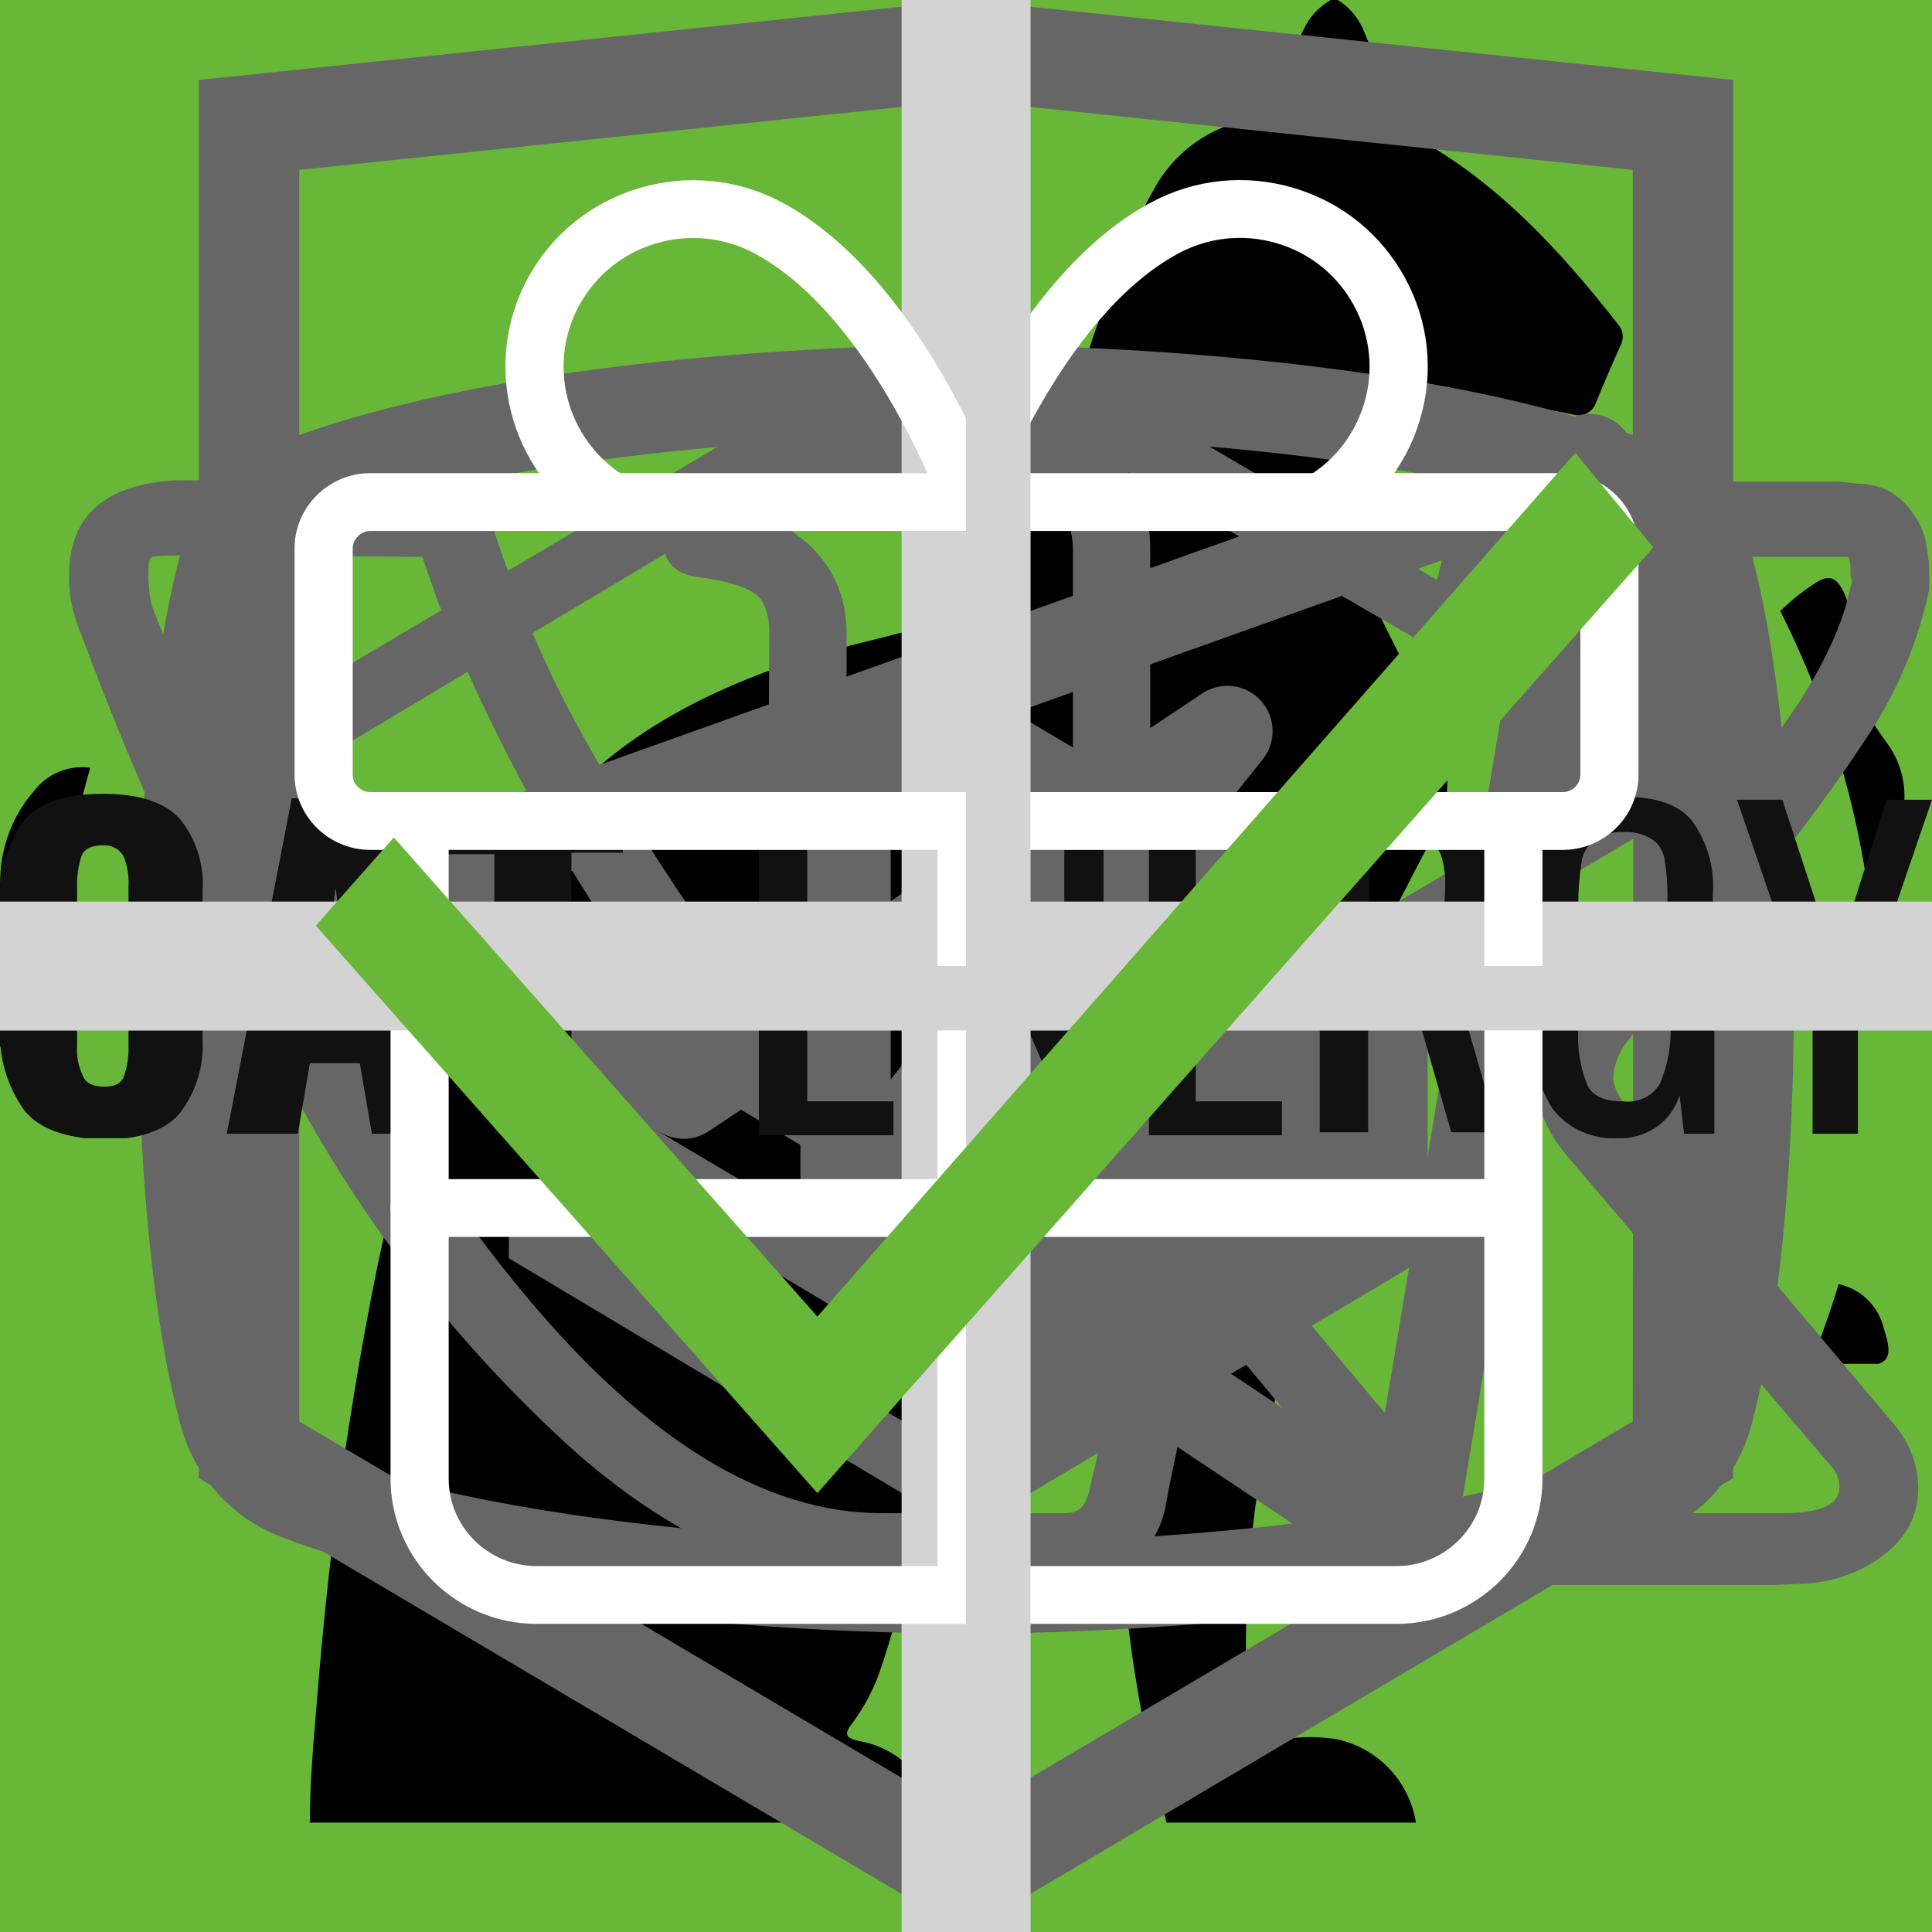
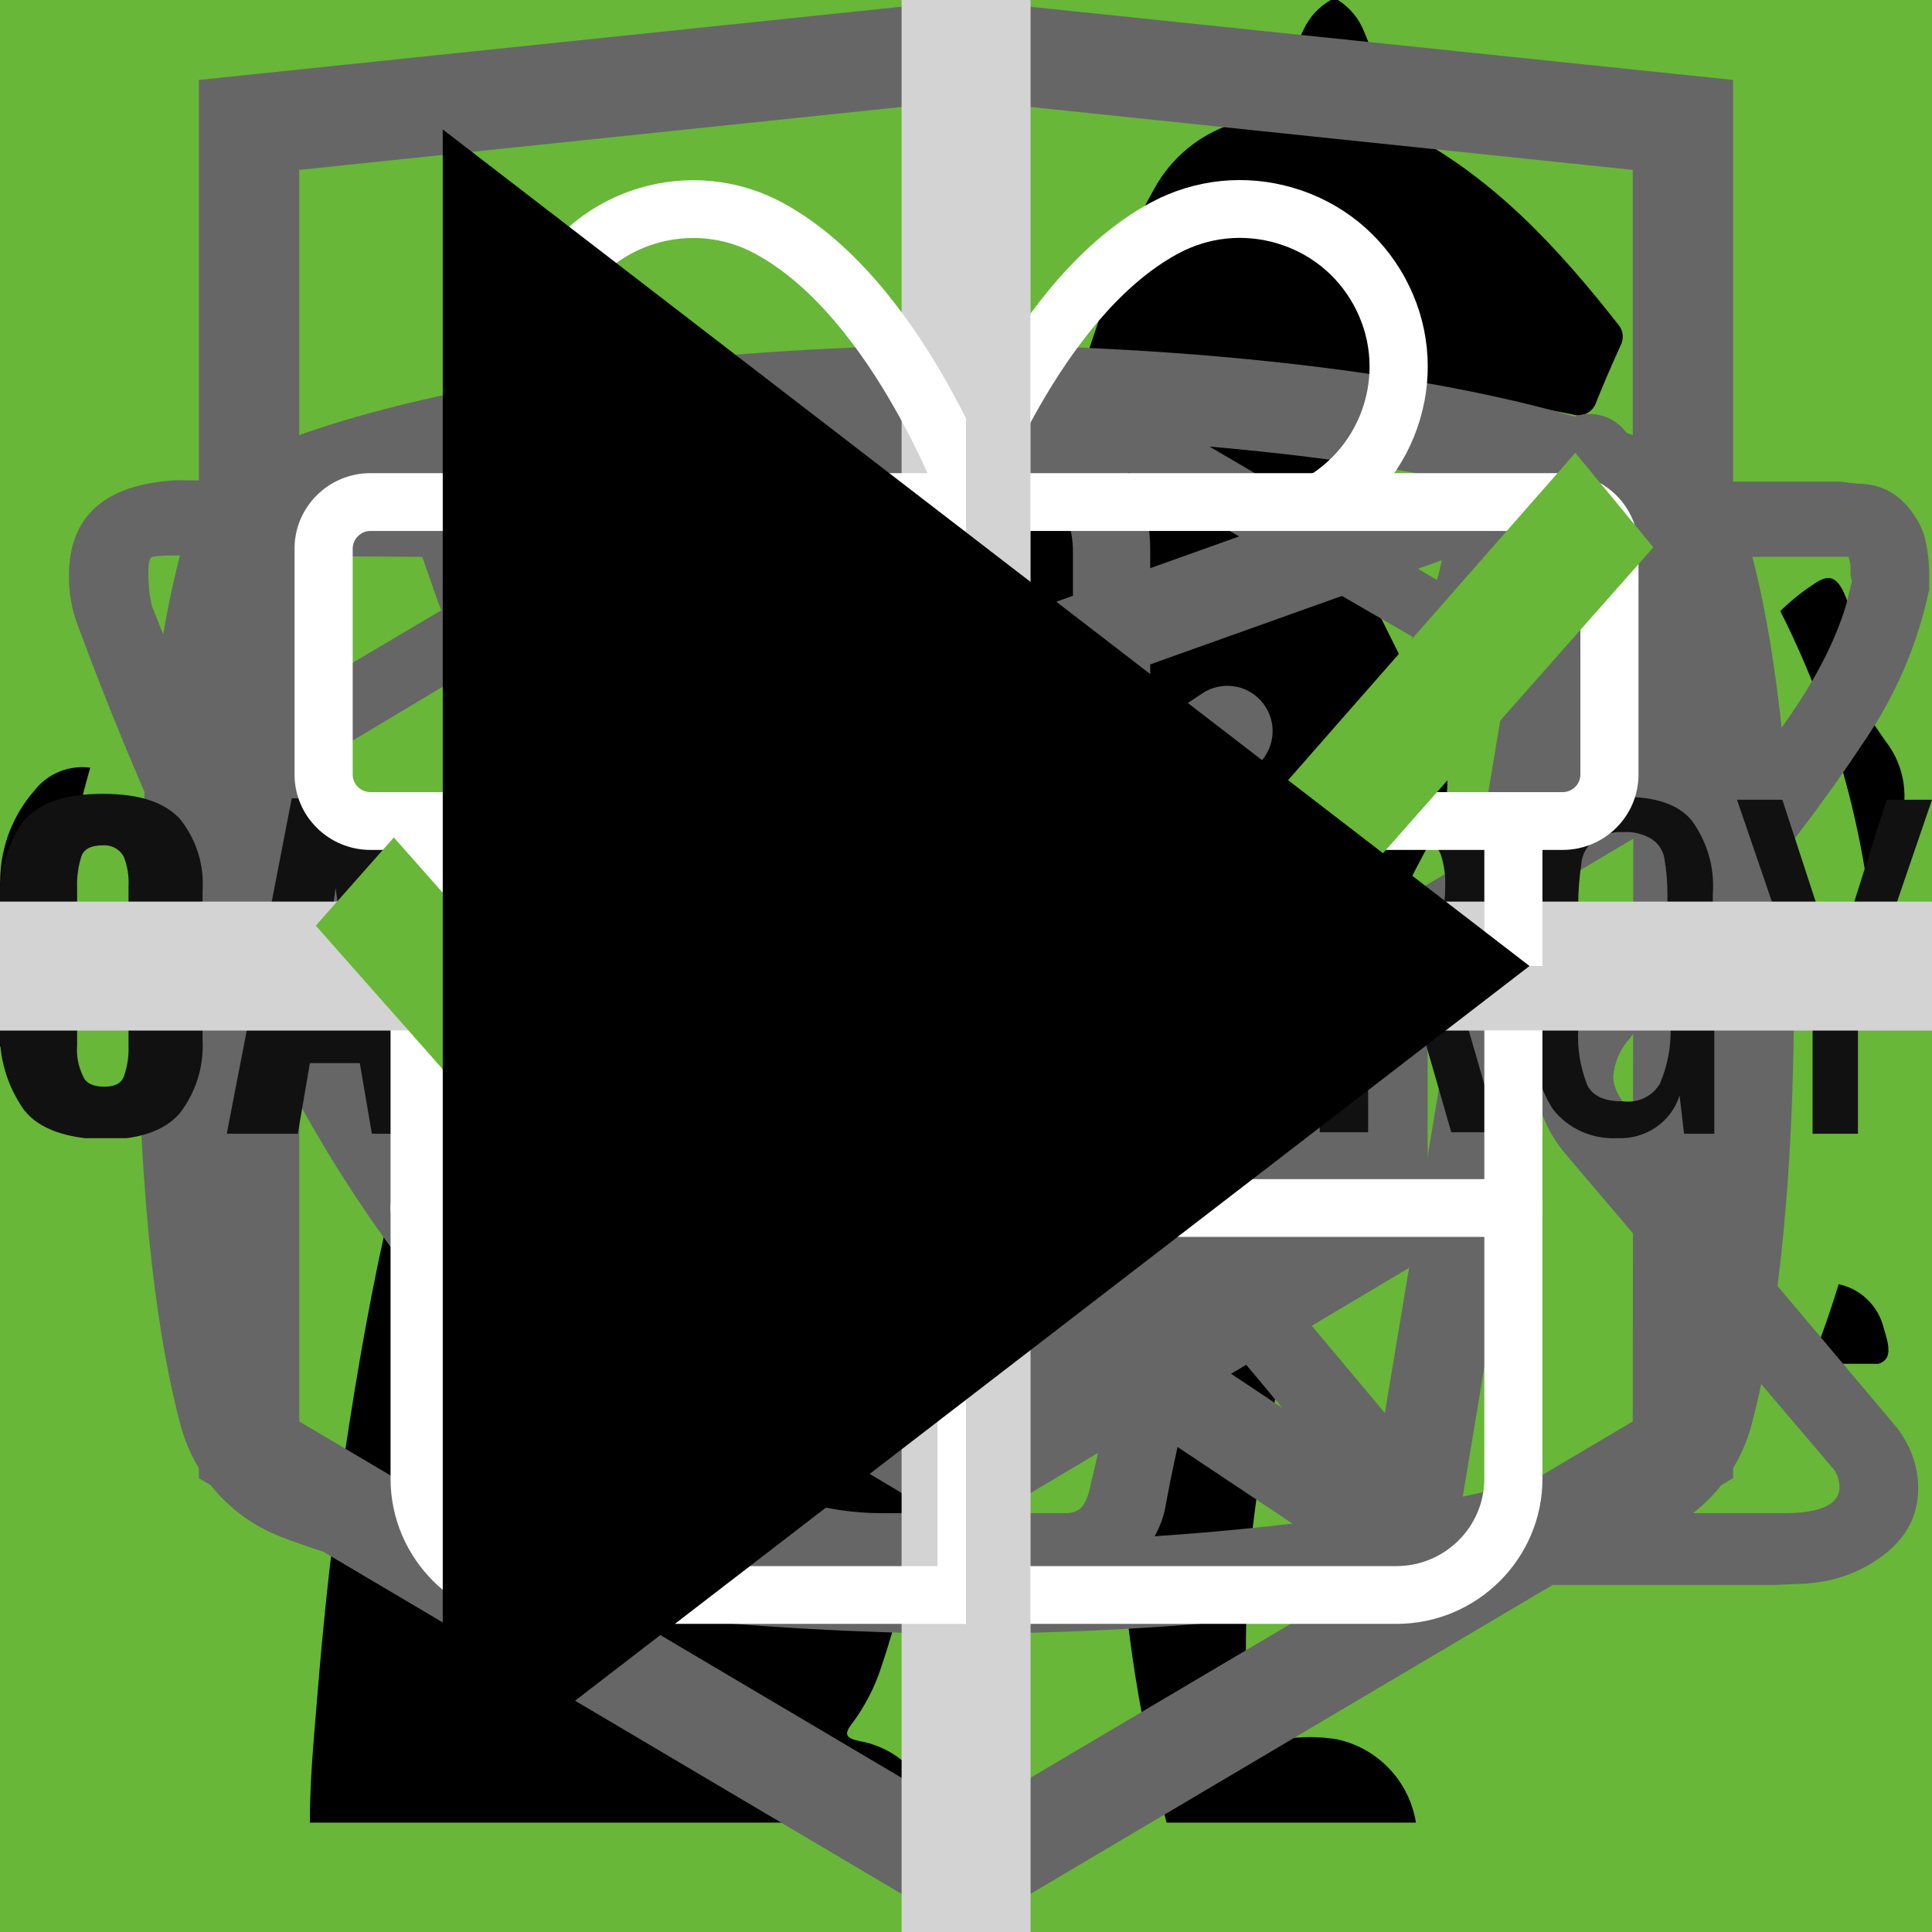
<svg xmlns="http://www.w3.org/2000/svg">
  <style>:root svg:not(:target) { display: none }</style>
  <svg viewBox="0 0 60 60" id="icon-benefit">
    <rect width="60" height="60" fill="#68B738" />
    <g clip-path="url(#clip0_95_18)">
      <path d="M42.844 16.767C42.743 16.317 42.365 16 41.932 16C41.931 16 41.929 16 41.927 16C36.989 16.033 24.982 16.916 20.134 24.38C17.616 28.258 17.399 33.293 19.49 39.345C19.506 39.392 19.538 39.424 19.56 39.467C18.813 41.44 18.523 42.753 18.516 42.79C18.407 43.33 18.73 43.862 19.237 43.978C19.302 43.993 19.368 44 19.433 44C19.866 44 20.255 43.679 20.349 43.21C20.369 43.108 22.758 32.837 31.203 26.832C31.634 26.526 31.75 25.905 31.462 25.445C31.175 24.985 30.593 24.86 30.162 25.168C25.373 28.573 22.424 33.176 20.69 36.824C19.448 32.246 19.774 28.447 21.676 25.519C25.419 19.755 34.298 18.365 39.658 18.071C38.505 19.872 37.245 23.174 37.245 29C37.245 32.12 36.415 34.522 34.78 36.14C32.159 38.731 27.901 38.974 24.787 38.724C24.269 38.679 23.82 39.095 23.781 39.646C23.741 40.196 24.128 40.676 24.644 40.718C25.267 40.769 25.933 40.8 26.625 40.8C29.796 40.8 33.494 40.137 36.054 37.606C38.089 35.595 39.12 32.7 39.12 29.001C39.12 19.902 42.336 17.905 42.352 17.896C42.742 17.687 42.946 17.219 42.844 16.767Z" fill="white" />
    </g>
    <defs>
      <clipPath id="clip0_95_18">
        <rect width="30" height="32" fill="white" transform="translate(15 14)" />
      </clipPath>
    </defs>
  </svg>
  <svg viewBox="0 0 60 60" id="icon-shift">
    <rect width="60" height="60" fill="#68B738" />
    <path fill-rule="evenodd" clip-rule="evenodd" d="M36.117 15.076C36.491 14.921 36.921 15.007 37.207 15.293C38.116 16.201 39.304 18.171 40.266 21.211C41.237 24.28 42 28.508 42 34C42 34.552 41.552 35 41 35H37.5V44C37.5 44.552 37.052 45 36.5 45C35.948 45 35.5 44.552 35.5 44V16C35.5 15.596 35.744 15.231 36.117 15.076ZM37.5 33H39.991C39.905 28.184 39.205 24.488 38.359 21.814C38.081 20.935 37.788 20.172 37.5 19.519V33Z" fill="white" />
    <path fill-rule="evenodd" clip-rule="evenodd" d="M23.5 15C24.052 15 24.5 15.448 24.5 16V44C24.5 44.552 24.052 45 23.5 45C22.948 45 22.5 44.552 22.5 44V16C22.5 15.448 22.948 15 23.5 15Z" fill="white" />
    <path fill-rule="evenodd" clip-rule="evenodd" d="M19 15C19.552 15 20 15.448 20 16V21.5C20 22.057 20.192 22.815 20.701 23.417C21.18 23.983 22.015 24.5 23.5 24.5C24.052 24.5 24.5 24.948 24.5 25.5C24.5 26.052 24.052 26.5 23.5 26.5C21.485 26.5 20.07 25.767 19.174 24.708C18.308 23.685 18 22.443 18 21.5V16C18 15.448 18.448 15 19 15Z" fill="white" />
    <path fill-rule="evenodd" clip-rule="evenodd" d="M28 15C27.448 15 27 15.448 27 16V21.5C27 22.057 26.808 22.815 26.299 23.417C25.82 23.983 24.985 24.5 23.5 24.5C22.948 24.5 22.5 24.948 22.5 25.5C22.5 26.052 22.948 26.5 23.5 26.5C25.514 26.5 26.93 25.767 27.826 24.708C28.692 23.685 29 22.443 29 21.5V16C29 15.448 28.552 15 28 15Z" fill="white" />
  </svg>
  <svg viewBox="0 0 60 60" id="icon-time">
    <rect width="60" height="60" fill="#68B738" />
    <path d="M23.121 15C22.054 15 22.054 16.583 23.121 16.583H29.788V18.187C22.961 18.62 17.563 24.414 17.563 31.485C17.563 35.496 19.312 39.116 22.075 41.554C22.555 41.976 22.619 42.725 22.182 43.19L20.646 44.741C19.899 45.427 21.008 46.493 21.68 45.744L23.686 43.707C24.038 43.369 24.561 43.285 24.998 43.496C26.723 44.34 28.619 44.784 30.543 44.795C32.467 44.806 34.369 44.383 36.103 43.559C36.53 43.348 37.063 43.432 37.405 43.77L39.346 45.744C40.029 46.377 41.01 45.427 40.392 44.741L38.941 43.264C38.493 42.81 38.557 42.06 39.047 41.628C40.503 40.358 41.667 38.796 42.462 37.045C43.257 35.294 43.664 33.394 43.656 31.475C43.656 24.404 38.226 18.599 31.388 18.187V16.583H38.055C39.122 16.583 39.122 15 38.055 15H23.121ZM19.003 31.475C19.003 24.942 24.198 19.654 30.609 19.654C37.01 19.654 42.205 24.942 42.205 31.475C42.205 38.018 37.01 43.316 30.609 43.316C24.209 43.316 19.003 38.018 19.003 31.475ZM29.799 23.38C29.799 22.282 31.463 22.282 31.463 23.38V32.013C31.463 32.237 31.373 32.452 31.213 32.61C31.053 32.768 30.836 32.857 30.609 32.857C30.396 32.857 30.192 32.774 30.04 32.626C29.888 32.478 29.801 32.277 29.799 32.066V23.38ZM24.806 25.997C25.114 25.997 25.41 25.876 25.628 25.66C25.846 25.445 25.969 25.152 25.969 24.847C25.969 24.542 25.846 24.249 25.628 24.033C25.41 23.818 25.114 23.697 24.806 23.697C24.518 23.724 24.251 23.856 24.057 24.068C23.862 24.28 23.755 24.556 23.755 24.842C23.755 25.128 23.862 25.403 24.057 25.615C24.251 25.827 24.518 25.959 24.806 25.987V25.997ZM36.402 25.997C36.71 25.997 37.006 25.876 37.224 25.66C37.442 25.445 37.565 25.152 37.565 24.847C37.565 24.542 37.442 24.249 37.224 24.033C37.006 23.818 36.71 23.697 36.402 23.697C36.114 23.724 35.847 23.856 35.652 24.068C35.458 24.28 35.35 24.556 35.35 24.842C35.35 25.128 35.458 25.403 35.652 25.615C35.847 25.827 36.114 25.959 36.402 25.987V25.997ZM25.969 38.588C25.969 40.118 23.643 40.118 23.643 38.588C23.643 37.058 25.969 37.058 25.969 38.588ZM30.609 42.029C30.771 42.044 30.933 42.026 31.087 41.975C31.241 41.925 31.382 41.843 31.502 41.735C31.622 41.627 31.718 41.496 31.784 41.349C31.849 41.203 31.883 41.044 31.883 40.884C31.883 40.723 31.849 40.565 31.784 40.418C31.718 40.272 31.622 40.14 31.502 40.032C31.382 39.924 31.241 39.843 31.087 39.792C30.933 39.741 30.771 39.723 30.609 39.739C30.322 39.766 30.054 39.898 29.86 40.11C29.666 40.322 29.558 40.598 29.558 40.884C29.558 41.17 29.666 41.446 29.86 41.657C30.054 41.869 30.322 42.001 30.609 42.029ZM22.491 31.644C22.507 31.803 22.488 31.964 22.437 32.117C22.386 32.269 22.303 32.409 22.194 32.527C22.085 32.646 21.953 32.741 21.804 32.806C21.656 32.871 21.496 32.904 21.334 32.904C21.172 32.904 21.011 32.871 20.863 32.806C20.715 32.741 20.582 32.646 20.473 32.527C20.364 32.409 20.281 32.269 20.23 32.117C20.179 31.964 20.161 31.803 20.176 31.644C20.204 31.359 20.338 31.095 20.552 30.902C20.766 30.71 21.045 30.603 21.334 30.603C21.623 30.603 21.902 30.71 22.116 30.902C22.33 31.095 22.463 31.359 22.491 31.644ZM39.879 32.794C40.041 32.809 40.204 32.791 40.357 32.741C40.511 32.69 40.653 32.608 40.773 32.5C40.892 32.393 40.988 32.261 41.054 32.114C41.12 31.968 41.154 31.809 41.154 31.649C41.154 31.489 41.12 31.33 41.054 31.183C40.988 31.037 40.892 30.905 40.773 30.797C40.653 30.69 40.511 30.608 40.357 30.557C40.204 30.507 40.041 30.488 39.879 30.504C39.592 30.531 39.325 30.664 39.13 30.875C38.936 31.087 38.828 31.363 38.828 31.649C38.828 31.935 38.936 32.211 39.13 32.422C39.325 32.634 39.592 32.767 39.879 32.794ZM37.565 38.599C37.565 40.118 35.239 40.118 35.239 38.588C35.239 37.058 37.565 37.058 37.565 38.588V38.599Z" fill="white" />
  </svg>
  <svg viewBox="0 0 60 60" id="icon-cooking">
    <rect width="60" height="60" fill="#68B738" />
    <path d="M28.375 16C26.744 16 25.475 17.359 25.475 19.081C25.475 20.803 26.744 22.163 28.375 22.163C30.006 22.163 31.275 20.803 31.275 19.081C31.275 17.359 30.006 16 28.375 16ZM28.375 17.178C29.372 17.178 30.097 18.021 30.097 19.081C30.097 20.078 29.308 20.984 28.375 20.984C27.378 20.984 26.653 20.142 26.653 19.081C26.653 18.084 27.433 17.178 28.375 17.178ZM17.5 40.741C17.5 41.919 17.908 42.916 18.859 43.731C19.856 44.583 21.034 44.511 21.034 44.511H40.066C40.845 44.511 41.878 44.13 42.694 43.061C43.537 42.064 43.482 40.704 43.482 40.704V23.486C43.482 23.051 43.373 22.887 42.739 22.887C42.105 22.887 42.05 23.159 42.05 23.477V40.695C42.032 40.994 41.978 41.783 41.307 42.417C40.573 43.042 39.857 42.961 39.857 42.961C39.857 42.961 21.732 42.961 20.826 42.934C20.482 42.87 19.92 42.743 19.376 42.028C18.868 41.303 18.968 40.396 18.968 40.396V23.177C18.968 22.715 18.733 22.543 18.243 22.543C17.754 22.543 17.5 22.715 17.5 23.123V40.741ZM33.812 24.428C32.725 24.664 31.637 24.809 29.553 26.784C27.469 28.778 25.928 28.688 24.387 28.597C22.847 28.506 21.216 27.056 20.944 26.694C20.608 26.34 20.038 26.576 19.856 26.812C19.702 27.047 19.702 27.455 19.965 27.808C21.234 28.987 22.412 29.893 24.677 30.074C26.943 30.292 29.118 29.267 30.568 27.808C32.018 26.358 32.743 26.087 33.831 25.905C36.459 25.488 37.999 26.522 38.906 27.174C39.903 28.262 40.174 27.953 40.446 27.645C40.99 26.929 40.22 26.377 39.359 25.742C37.546 24.564 35.824 24.111 33.831 24.473L33.812 24.428ZM24.75 31.587C23.572 31.587 22.666 32.584 22.666 33.853C22.666 35.122 23.572 36.119 24.75 36.119C25.928 36.119 26.834 35.122 26.834 33.853C26.834 32.584 25.928 31.587 24.75 31.587ZM36.531 32.367C34.991 32.367 33.722 33.726 33.722 35.358C33.722 36.989 34.991 38.348 36.531 38.348C38.072 38.348 39.341 36.989 39.341 35.358C39.341 33.726 38.072 32.367 36.531 32.367ZM36.531 33.817C37.329 33.817 37.981 34.515 37.981 35.358C37.981 36.218 37.329 36.898 36.531 36.898C35.734 36.898 35.081 36.2 35.081 35.358C35.081 34.497 35.734 33.817 36.531 33.817Z" fill="white" />
  </svg>
  <svg viewBox="0 0 24 12" id="arrow">
    <line y1="6" x2="18" y2="6" stroke="black" stroke-width="2" />
    <path d="M24 6L17.25 11.196L17.25 0.804L24 6Z" fill="black" />
  </svg>
  <svg viewBox="0 0 68 50" id="icon-cat-coming">
    <circle cx="34" cy="25" r="25" fill="#68B738" />
    <g clip-path="url(#clip0_93650_939)">
      <path d="M61.559 13.878C62.136 12.96 62.904 12.176 63.809 11.578C64.309 11.228 64.609 11.228 64.909 11.878C65.309 12.828 65.659 13.828 65.359 14.878C65.305 15.056 65.294 15.245 65.329 15.428C65.364 15.611 65.443 15.783 65.559 15.928C65.859 16.328 66.109 16.728 66.359 17.078C66.699 17.51 66.92 18.024 66.999 18.568C67.078 19.112 67.013 19.668 66.809 20.178C66.626 20.674 66.591 21.213 66.709 21.728C66.809 22.223 66.809 22.733 66.709 23.228C66.669 23.599 66.519 23.949 66.278 24.234C66.038 24.519 65.718 24.726 65.359 24.828C64.72 24.95 64.149 25.307 63.759 25.828C63.712 25.905 63.646 25.969 63.567 26.012C63.488 26.056 63.399 26.079 63.309 26.078C62.709 26.178 61.209 24.828 61.209 24.228V23.928C61.259 22.128 61.159 21.978 59.509 21.228C59.164 21.107 58.854 20.9 58.609 20.628C58.309 20.228 57.909 20.278 57.459 20.428C57.009 20.578 56.759 20.878 56.809 21.378C56.96 22.589 57.01 23.81 56.959 25.028C56.962 25.168 56.997 25.304 57.059 25.428C58.609 27.678 59.209 30.328 59.959 32.878C60.559 34.828 61.659 35.878 63.659 36.028C63.979 36.054 64.297 36.104 64.609 36.178C65.02 36.244 65.402 36.432 65.705 36.717C66.008 37.003 66.218 37.372 66.309 37.778C66.659 38.828 66.459 39.078 65.409 39.078H62.159C61.738 39.1 61.326 38.956 61.009 38.678C60.503 38.251 59.928 37.913 59.309 37.678C58.625 37.426 58.032 36.973 57.609 36.378C57.023 35.56 56.353 34.806 55.609 34.128C54.209 32.678 52.709 31.278 51.409 29.778C50.419 28.756 49.849 27.401 49.809 25.978C49.809 25.528 49.709 25.328 49.209 25.528C49.059 25.623 48.886 25.675 48.709 25.678C47.309 25.678 46.609 26.528 46.109 27.778C45.659 28.828 45.059 29.828 44.509 30.878C44.197 31.536 44.027 32.251 44.009 32.978C44.009 34.178 44.309 34.578 45.409 34.978C46.109 35.228 46.759 35.478 47.109 36.178C47.509 36.978 47.409 37.178 46.559 37.228H43.159C42.963 37.248 42.766 37.205 42.596 37.106C42.425 37.008 42.29 36.858 42.209 36.678L41.309 35.178C41.044 34.787 40.874 34.339 40.813 33.87C40.752 33.401 40.802 32.925 40.959 32.478C41.175 31.61 41.193 30.704 41.009 29.828C40.883 29.218 40.894 28.588 41.041 27.983C41.188 27.378 41.467 26.813 41.859 26.328C42.159 25.978 42.159 25.828 41.659 25.728C39.615 25.294 37.633 24.605 35.759 23.678C35.746 23.678 35.733 23.673 35.724 23.664C35.714 23.654 35.709 23.642 35.709 23.628C34.109 23.028 33.809 23.128 33.359 24.778C32.959 26.178 32.559 27.578 32.259 29.028C31.909 30.628 32.309 32.128 32.809 33.628C33.009 34.228 33.609 34.178 34.059 34.328C35.059 34.628 35.909 35.028 36.309 36.078C36.659 36.878 36.609 36.978 35.759 36.978C34.909 36.978 34.059 36.928 33.159 36.978C32.4 36.992 31.658 36.745 31.059 36.278C28.659 34.678 27.959 32.228 27.759 29.578C27.659 27.928 26.759 26.628 25.709 25.378C25.509 25.128 25.309 25.028 25.009 25.228C23.936 25.82 22.815 26.322 21.659 26.728C19.246 27.58 17.129 29.108 15.559 31.128C14.973 31.866 14.593 32.746 14.459 33.678C14.309 34.578 14.559 34.978 15.459 35.228C16.359 35.478 16.809 35.978 16.909 36.928C16.959 37.328 16.809 37.528 16.409 37.528H12.359C12.227 37.519 12.098 37.478 11.985 37.408C11.872 37.339 11.777 37.242 11.709 37.128C11.081 36.351 10.745 35.378 10.759 34.378C10.733 32.651 10.884 30.925 11.209 29.228C11.276 28.72 11.466 28.236 11.762 27.818C12.058 27.4 12.452 27.06 12.909 26.828C15.859 25.428 17.409 22.778 18.809 20.028C19.109 19.478 18.859 19.378 18.359 19.428C16.96 19.623 15.634 20.174 14.509 21.028C13.036 22.103 11.649 23.29 10.359 24.578C8.984 25.975 7.16 26.843 5.209 27.028C1.559 27.228 -0.141 25.178 0.009 21.878C0.043 20.753 0.467 19.675 1.209 18.828C1.467 18.494 1.819 18.244 2.22 18.11C2.621 17.977 3.052 17.966 3.459 18.078C4.209 18.278 4.409 18.678 4.109 19.428C3.959 19.728 3.759 19.978 3.609 20.278C3.393 20.585 3.225 20.922 3.109 21.278C2.559 22.778 3.309 23.828 4.859 23.978C6.509 24.128 7.859 23.428 9.109 22.428C10.615 21.223 11.96 19.828 13.109 18.278C13.969 17.147 15.051 16.204 16.29 15.508C17.528 14.811 18.896 14.376 20.309 14.228C21.459 14.078 22.459 13.578 23.559 13.278C25.616 12.651 27.759 12.348 29.909 12.378C30.905 12.42 31.897 12.232 32.809 11.828C35.259 10.828 37.809 10.828 40.359 11.328C42.359 11.728 44.359 12.228 46.309 12.728C47.47 12.945 48.663 12.911 49.809 12.628C52.003 12.072 54.248 11.737 56.509 11.628C57.99 11.556 59.467 11.848 60.809 12.478C61.809 12.928 61.809 12.928 61.559 13.878Z" fill="black" />
    </g>
    <defs>
      <clipPath id="clip0_93650_939">
        <rect width="68" height="28" fill="white" transform="translate(0 11)" />
      </clipPath>
    </defs>
  </svg>
  <svg viewBox="0 0 50 53" id="icon-cat-sitting">
    <circle cx="25" cy="28" r="25" fill="#68B738" />
    <g clip-path="url(#clip0_93650_928)">
      <path d="M35.203 0H35.008C34.678 0.187 34.415 0.474 34.257 0.82C33.968 1.377 33.745 1.967 33.594 2.577C33.561 2.761 33.469 2.928 33.331 3.053C33.193 3.178 33.018 3.254 32.833 3.268C32.266 3.366 31.729 3.592 31.263 3.93C30.797 4.268 30.413 4.708 30.143 5.216C29.771 5.877 29.453 6.566 29.191 7.278C28.461 9.175 27.901 11.134 27.211 13.046C26.887 13.918 26.872 13.918 25.895 13.918C24.727 13.918 24.81 13.737 24.794 15.026C24.794 15.433 24.918 15.639 25.35 15.619C25.483 15.619 25.684 15.552 25.735 15.727C25.787 15.902 25.612 15.979 25.509 16.082C24.899 16.703 24.128 17.139 23.282 17.34C22.305 17.603 21.307 17.809 20.356 18.129C17.913 18.948 15.655 20.093 13.897 22.031C12.868 23.235 12.044 24.6 11.459 26.072C9.571 30.526 8.656 35.217 7.946 39.954C7.612 42.175 7.375 44.407 7.195 46.655C7.103 47.758 7 48.876 7 50H24.141C24.17 49.773 24.128 49.543 24.023 49.34C23.858 48.929 23.59 48.567 23.245 48.29C22.9 48.013 22.489 47.83 22.053 47.758C21.693 47.675 21.652 47.567 21.873 47.283C22.234 46.801 22.51 46.261 22.691 45.686C23.529 43.206 23.853 40.619 24.259 38.057C24.489 36.1 25.089 34.205 26.029 32.474C26.761 31.2 27.738 30.084 28.903 29.191C29.33 28.866 29.346 28.866 29.418 29.418C29.469 29.784 29.479 30.16 29.505 30.531C29.66 32.966 29.628 35.41 29.413 37.84C29.218 39.724 29.193 41.622 29.335 43.51C29.54 45.703 29.93 47.874 30.503 50H37.343C37.254 49.442 36.997 48.924 36.608 48.516C36.218 48.107 35.714 47.826 35.162 47.711C34.518 47.609 33.859 47.644 33.229 47.814C32.92 47.887 32.791 47.814 32.766 47.479C32.553 44.751 32.726 42.005 33.28 39.325C33.966 36.23 34.491 33.102 34.854 29.954C34.989 28.682 35.388 27.453 36.026 26.345C36.638 25.253 37.173 24.119 37.775 23.021C38.014 22.621 38.157 22.172 38.195 21.708C38.233 21.244 38.163 20.778 37.991 20.345C37.852 19.979 37.718 19.608 37.549 19.258C37.034 18.253 36.52 17.258 36.047 16.242C35.795 15.727 35.851 15.665 36.412 15.649C37.25 15.649 37.25 15.649 37.266 14.804C37.266 14.691 37.266 14.577 37.266 14.464C37.266 14.108 37.132 13.912 36.751 13.948C36.494 13.948 36.237 13.948 35.97 13.948C35.615 13.948 35.512 13.799 35.599 13.433C35.773 12.838 36.114 12.306 36.582 11.901C37.05 11.496 37.625 11.235 38.238 11.149C39.377 11.05 40.525 11.125 41.642 11.371C41.771 11.412 41.911 11.4 42.031 11.338C42.151 11.277 42.243 11.17 42.285 11.041C42.491 10.526 42.717 10.01 42.949 9.495C43.001 9.403 43.024 9.298 43.015 9.193C43.006 9.088 42.965 8.988 42.897 8.907C41.251 6.814 39.467 4.861 37.034 3.608C36.917 3.558 36.814 3.478 36.735 3.377C36.656 3.276 36.603 3.157 36.582 3.031C36.444 2.294 36.225 1.575 35.929 0.887C35.789 0.52 35.535 0.209 35.203 0V0Z" fill="black" />
    </g>
    <defs>
      <clipPath id="clip0_93650_928">
        <rect width="36" height="50" fill="white" transform="translate(7)" />
      </clipPath>
    </defs>
  </svg>
  <svg viewBox="0 0 28 22" id="vk">
    <path d="M1 5.34c0-.86.52-1.32 1.55-1.38l3.97.02c.26 0 .44.13.53.38.4 1.26.86 2.34 1.37 3.25.5.92 1.17 1.97 1.99 3.16.07.15.18.23.34.23.13 0 .22-.06.3-.18l.07-.28.03-4.35c0-.3-.07-.5-.23-.6-.15-.1-.43-.18-.83-.23-.32-.05-.48-.23-.48-.55 0-.07 0-.12.02-.15.38-1.09 1.44-1.63 3.2-1.63l1.5-.03c.67 0 1.23.16 1.67.48.44.32.67.82.67 1.5v5.72c.12.08.24.12.34.12.27 0 .5-.15.7-.45 1.95-2.58 3-4.31 3.17-5.18a.3.3 0 0 1 .05-.13c.12-.25.33-.47.61-.65.29-.19.53-.31.75-.38a.55.55 0 0 1 .24-.05h4.13l.26.03c.36 0 .63.16.83.47.07.1.12.21.15.33a2.4 2.4 0 0 1 .06.55v.18a6.11 6.11 0 0 1-.94 2.2 23.4 23.4 0 0 1-1.93 2.53c-.79.9-1.27 1.5-1.47 1.78a.93.93 0 0 0-.24.56c0 .13.07.28.21.45l3.9 4.63c.2.26.31.56.31.88 0 .38-.16.7-.48.95-.32.25-.7.4-1.14.43l-.46.02h-4.04c-.02 0-.06 0-.11.02a.86.86 0 0 1-.1.01c-.4 0-.76-.16-1.1-.48-.12-.13-.96-1.12-2.5-2.97a1.39 1.39 0 0 0-.38-.32 38.47 38.47 0 0 0-.53 2.24l-.08.42a1.4 1.4 0 0 1-1.12 1.06l-.37.02h-2.61c-1.48 0-2.95-.63-4.41-1.9a19.3 19.3 0 0 1-3.96-4.95 47.51 47.51 0 0 1-3.28-7.05A1.92 1.92 0 0 1 1 5.34Zm16.01 6.51c-.37 0-.7-.1-1.01-.29a.9.9 0 0 1-.45-.79V5c0-.34-.1-.58-.27-.72-.18-.14-.49-.21-.93-.21l-1.52.05c-.76 0-1.34.12-1.73.37.78.36 1.17.93 1.17 1.71v4.43a1.5 1.5 0 0 1-.53 1.04 1.6 1.6 0 0 1-1.07.42c-.53 0-.94-.24-1.22-.73a26.16 26.16 0 0 1-3.1-5.63l-.23-.66-3.55-.02c-.23 0-.36.01-.38.03-.03.03-.04.1-.04.22 0 .15.01.3.05.48l.56 1.4c1.49 3.64 3.11 6.51 4.86 8.6 1.75 2.1 3.47 3.15 5.16 3.15h2.66c.1 0 .19-.03.24-.09.05-.06.1-.17.13-.34l.06-.25.5-2.21c.15-.3.27-.5.38-.6.2-.2.42-.28.69-.28.43 0 .86.24 1.3.73l2.27 2.71c.14.22.3.33.45.33h4.4c.53 0 .8-.13.8-.38a.47.47 0 0 0-.08-.25l-3.87-4.55c-.3-.35-.45-.73-.45-1.13 0-.4.14-.8.43-1.16.23-.34.68-.9 1.34-1.67.67-.78 1.25-1.51 1.75-2.19.5-.68.82-1.3.98-1.85l.08-.33a.37.37 0 0 1-.02-.16.54.54 0 0 0-.03-.19h-4.18c-.27.1-.48.25-.64.45L21.8 6c-.45 1.16-1.6 2.94-3.5 5.36-.36.33-.8.5-1.3.5Z" fill="#666666" />
  </svg>
  <svg viewBox="0 0 28 22" id="youtub">
    <path d="M17.851 10.793L12.614 7.302C12.516 7.237 12.402 7.2 12.284 7.195C12.166 7.189 12.049 7.216 11.945 7.272C11.841 7.328 11.754 7.411 11.693 7.512C11.632 7.613 11.6 7.729 11.6 7.847V14.829C11.6 14.948 11.633 15.065 11.694 15.167C11.756 15.269 11.844 15.352 11.949 15.407C12.052 15.463 12.169 15.489 12.286 15.484C12.404 15.478 12.517 15.44 12.614 15.375L17.851 11.884C17.941 11.824 18.015 11.743 18.066 11.648C18.117 11.553 18.144 11.446 18.144 11.338C18.144 11.23 18.117 11.124 18.066 11.029C18.015 10.934 17.941 10.852 17.851 10.793ZM12.909 13.607V9.069L16.313 11.338L12.909 13.607ZM25.389 5.044C25.294 4.675 25.113 4.335 24.861 4.051C24.609 3.766 24.292 3.546 23.938 3.407C20.218 1.978 14.251 2 14 2C13.749 2 7.782 1.978 4.062 3.407C3.708 3.546 3.391 3.766 3.139 4.051C2.887 4.335 2.706 4.675 2.611 5.044C2.327 6.113 2 8.076 2 11.338C2 14.6 2.327 16.564 2.611 17.633C2.706 18.001 2.887 18.341 3.139 18.626C3.391 18.91 3.708 19.131 4.062 19.269C7.782 20.698 13.749 20.676 14 20.676H14.076C14.829 20.676 20.393 20.633 23.938 19.269C24.292 19.131 24.609 18.91 24.861 18.626C25.113 18.341 25.294 18.001 25.389 17.633C25.673 16.564 26 14.6 26 11.338C26 8.076 25.673 6.113 25.389 5.044ZM24.124 17.305C24.081 17.472 23.999 17.626 23.885 17.755C23.771 17.884 23.629 17.984 23.469 18.047C19.978 19.389 14.066 19.367 14 19.367C13.934 19.367 8.022 19.389 4.531 18.047C4.371 17.984 4.228 17.884 4.115 17.755C4.001 17.626 3.919 17.472 3.876 17.305C3.615 16.302 3.309 14.458 3.309 11.338C3.309 8.218 3.615 6.375 3.876 5.371C3.919 5.204 4.001 5.05 4.115 4.922C4.228 4.793 4.371 4.692 4.531 4.629C8.022 3.287 13.934 3.309 14 3.309C14.066 3.309 19.978 3.287 23.469 4.629C23.629 4.692 23.771 4.793 23.885 4.922C23.999 5.05 24.081 5.204 24.124 5.371C24.386 6.375 24.691 8.218 24.691 11.338C24.691 14.458 24.386 16.302 24.124 17.305Z" fill="#666666" />
  </svg>
  <svg viewBox="0 0 28 22" id="telegram">
    <path fill-rule="evenodd" clip-rule="evenodd" d="M23.461 3.153C23.639 3.302 23.726 3.535 23.687 3.764L21.061 19.521C21.024 19.741 20.879 19.927 20.674 20.016C20.47 20.105 20.235 20.083 20.049 19.96L12.171 14.707C12.018 14.605 11.915 14.444 11.886 14.262C11.858 14.08 11.907 13.895 12.022 13.751L14.633 10.488L10.273 13.394C10.077 13.525 9.826 13.541 9.615 13.435L4.363 10.809C4.128 10.691 3.985 10.445 4.001 10.182C4.017 9.92 4.188 9.692 4.436 9.604L22.819 3.038C23.038 2.96 23.282 3.004 23.461 3.153ZM6.326 10.323L9.862 12.091L17.423 7.05C17.692 6.87 18.052 6.913 18.271 7.152C18.49 7.391 18.502 7.753 18.3 8.006L13.495 14.012L19.933 18.304L22.208 4.651L6.326 10.323Z" fill="#666666" />
  </svg>
  <svg viewBox="0 0 27 34" id="htmlacademy">
    <path d="M13.643 0.016L13.5 0L0 1.407V26.013L13.5 34L27 26.013V1.407L13.643 0.016ZM25.234 25.015L13.5 31.957L1.766 25.015V14.929L13.451 21.845L13.47 23.098L5.454 18.355L5.443 19.58L13.489 24.389L13.509 25.675L5.464 20.917L5.454 22.143L13.5 26.951L21.624 22.118V20.893V16.909L25.243 14.759L25.234 25.015ZM25.234 13.452L22.015 15.332L20.532 16.207L13.467 12.02L13.456 13.245L19.496 16.818L19.443 16.849L19.313 16.925L18.454 17.417L13.467 14.469L13.456 15.694L17.392 18.022L16.459 18.631L16.438 18.644L13.467 16.902L13.456 18.127L15.403 19.262L13.415 20.448L1.797 13.576L13.435 6.618L25.234 13.452ZM25.234 12.227L13.44 5.311L1.766 12.22V2.99L13.5 1.764L25.234 2.99V12.227Z" fill="#666666" />
  </svg>
  <svg viewBox="0 0 101 18" id="logo-text">
    <g clip-path="url(#clip0_135_3354)">
      <path d="M1.264 16.538C0.37 15.276 -0.075 13.763 1.02073e-05 12.231V5.846C-0.108 4.298 0.308 2.757 1.185 1.462C2.055 0.462 3.398 0 5.374 0C7.35 0 8.614 0.462 9.405 1.308C10.263 2.379 10.685 3.721 10.59 5.077V6.615H6.718V4.846C6.749 4.323 6.668 3.799 6.48 3.308C6.38 3.109 6.221 2.945 6.024 2.835C5.827 2.725 5.6 2.676 5.374 2.692C4.821 2.692 4.426 2.846 4.268 3.231C4.089 3.777 4.009 4.35 4.031 4.923V13.154C3.989 13.71 4.098 14.267 4.347 14.769C4.505 15.154 4.9 15.308 5.453 15.308C6.006 15.308 6.322 15.154 6.48 14.769C6.66 14.249 6.74 13.702 6.718 13.154V11.308H10.59V12.846C10.67 14.224 10.251 15.585 9.405 16.692C8.614 17.615 7.271 18.077 5.374 18.077C3.477 18 2.055 17.538 1.264 16.538Z" fill="#111111" />
      <path d="M15.253 0.231H19.757L23.077 17.769H19.441L18.809 14.077H16.201L15.569 17.769H11.854L15.253 0.231ZM18.493 11.769L17.545 4.923L16.596 11.769H18.493Z" fill="#111111" />
      <path d="M25.843 3.154H23.156V0.231H32.56V3.077H29.873V17.769H25.843V3.154Z" fill="#111111" />
      <path d="M39.752 0.231H46.707V2.077H42.202V7.846H45.837V9.615H42.202V16.077H46.707V17.846H39.673V0.231H39.752Z" fill="#111111" />
      <path d="M48.761 0.231H50.5L55.637 11.846V0.231H57.692V17.769H56.111L50.895 5.769V17.769H48.761V0.231Z" fill="#111111" />
      <path d="M60.063 0.231H67.017V2.077H62.513V7.846H66.148V9.615H62.513V16.077H67.017V17.846H60.063V0.231Z" fill="#111111" />
      <path d="M69.072 0.231H72.707C74.138 0.135 75.559 0.514 76.738 1.308C77.607 2 78.002 3.231 78.002 4.846C78.002 7.077 77.291 8.462 75.79 8.923L78.319 17.692H75.869L73.498 9.462H71.522V17.692H68.993V0.231H69.072ZM72.549 7.769C73.364 7.835 74.176 7.617 74.841 7.154C75.315 6.769 75.552 6 75.552 4.846C75.574 4.273 75.494 3.7 75.315 3.154C75.138 2.762 74.832 2.437 74.446 2.231C73.902 1.989 73.304 1.884 72.707 1.923H71.601V7.692H72.549V7.769Z" fill="#111111" />
      <path d="M81.163 16.462C80.342 15.117 79.956 13.562 80.057 12V6.154C80.038 5.039 80.171 3.927 80.452 2.846C80.717 2.039 81.244 1.337 81.954 0.846C82.836 0.338 83.854 0.097 84.878 0.154C86.538 0.154 87.723 0.538 88.434 1.385C89.252 2.502 89.644 3.862 89.541 5.231V5.846H87.17V5.308C87.173 4.663 87.121 4.02 87.012 3.385C86.945 2.983 86.718 2.623 86.379 2.385C85.935 2.101 85.408 1.966 84.878 2C84.311 1.965 83.75 2.128 83.297 2.462C83.111 2.614 82.96 2.802 82.851 3.013C82.742 3.225 82.679 3.456 82.665 3.692C82.561 4.38 82.508 5.074 82.507 5.769V12.308C82.449 13.304 82.611 14.301 82.981 15.231C83.297 15.846 83.93 16.077 84.878 16.077C85.252 16.122 85.632 16.059 85.97 15.895C86.307 15.73 86.587 15.473 86.775 15.154C87.192 14.181 87.381 13.13 87.328 12.077V10.846H85.036V9.077H89.62V17.769H88.039L87.802 15.769C87.595 16.439 87.163 17.023 86.576 17.427C85.989 17.831 85.28 18.033 84.562 18C83.909 18.037 83.257 17.916 82.663 17.648C82.07 17.379 81.555 16.972 81.163 16.462Z" fill="#111111" />
      <path d="M94.678 11.615L90.805 0.308H93.176L95.942 8.769L98.629 0.308H101L97.128 11.615V17.769H94.757V11.615H94.678Z" fill="#111111" />
    </g>
    <defs>
      <clipPath id="clip0_135_3354">
        <rect width="101" height="18" fill="white" />
      </clipPath>
    </defs>
  </svg>
  <svg viewBox="0 0 30 30" id="icon-plus">
    <line x1="15" x2="15" y2="30" stroke="#D3D3D3" stroke-width="2" />
    <line x1="30" y1="15" y2="15" stroke="#D3D3D3" stroke-width="2" />
  </svg>
  <svg viewBox="0 0 78 81" id="icon-gift">
    <path d="M64.016 35.633H14.031C12.277 35.633 10.849 34.215 10.849 32.471V22.999C10.849 21.256 12.277 19.837 14.031 19.837H64.015C65.769 19.837 67.195 21.256 67.195 22.999V32.472C67.196 34.215 65.769 35.633 64.016 35.633ZM14.031 22.26C13.627 22.26 13.287 22.599 13.287 22.999V32.472C13.287 32.879 13.621 33.21 14.031 33.21H64.015C64.424 33.21 64.758 32.879 64.758 32.472V22.999C64.758 22.598 64.417 22.26 64.015 22.26H14.031Z" fill="white" />
    <path d="M57.045 68.082H20.999C17.622 68.082 14.874 65.351 14.874 61.993V34.421C14.874 33.752 15.42 33.209 16.093 33.209C16.765 33.209 17.311 33.752 17.311 34.421V61.993C17.311 64.015 18.966 65.659 20.999 65.659H57.045C59.077 65.659 60.731 64.015 60.731 61.993V34.421C60.731 33.752 61.277 33.209 61.95 33.209C62.622 33.209 63.168 33.752 63.168 34.421V61.993C63.168 65.351 60.421 68.082 57.045 68.082Z" fill="white" />
    <path d="M39.023 68.082C38.35 68.082 37.804 67.54 37.804 66.871V34.421C37.804 33.752 38.35 33.209 39.023 33.209C39.695 33.209 40.241 33.752 40.241 34.421V66.87C40.241 67.54 39.696 68.082 39.023 68.082Z" fill="white" />
    <path d="M23.811 22.256C19.997 20.201 18.573 15.444 20.638 11.651C22.702 7.86 27.486 6.445 31.303 8.496C37.117 11.627 40.256 20.361 40.387 20.731L38.088 21.535C38.058 21.452 35.126 13.31 30.143 10.627C27.508 9.211 24.206 10.188 22.782 12.805C21.357 15.424 22.339 18.707 24.973 20.125L23.811 22.256Z" fill="white" />
    <path d="M54.231 22.255L53.071 20.124C54.348 19.437 55.278 18.297 55.693 16.915C56.106 15.533 55.953 14.073 55.262 12.805C54.572 11.536 53.426 10.611 52.036 10.2C50.646 9.789 49.178 9.94 47.902 10.627C42.92 13.309 39.987 21.451 39.958 21.534L37.659 20.73C37.789 20.36 40.928 11.626 46.742 8.496C48.59 7.501 50.718 7.282 52.732 7.878C54.747 8.473 56.406 9.814 57.406 11.651C58.407 13.488 58.629 15.603 58.029 17.606C57.429 19.609 56.08 21.259 54.231 22.255Z" fill="white" />
    <path d="M61.95 51.857H16.093C15.42 51.857 14.874 51.314 14.874 50.646C14.874 49.977 15.42 49.435 16.093 49.435H61.95C62.622 49.435 63.168 49.977 63.168 50.646C63.168 51.314 62.623 51.857 61.95 51.857Z" fill="white" />
  </svg>
  <svg viewBox="0 0 60 60" id="icon-plus-tablet">
    <line x1="31" x2="31" y2="60" stroke="#D3D3D3" stroke-width="2" />
    <line x1="60" y1="31" y2="31" stroke="#D3D3D3" stroke-width="2" />
  </svg>
  <svg viewBox="0 0 26 26" id="tick">
    <path d="M11 17.718L5.3 11.27L4.25 12.457L11 20.094L22.25 7.366L21.2 6.094L11 17.718Z" fill="#68B738" />
  </svg>
+   <svg viewBox="0 0 7 12" id="polygon">
+     <path d="M7 6L0.25 11.196L0.25 0.804L7 6Z" fill="black" />
+   </svg>
</svg>
